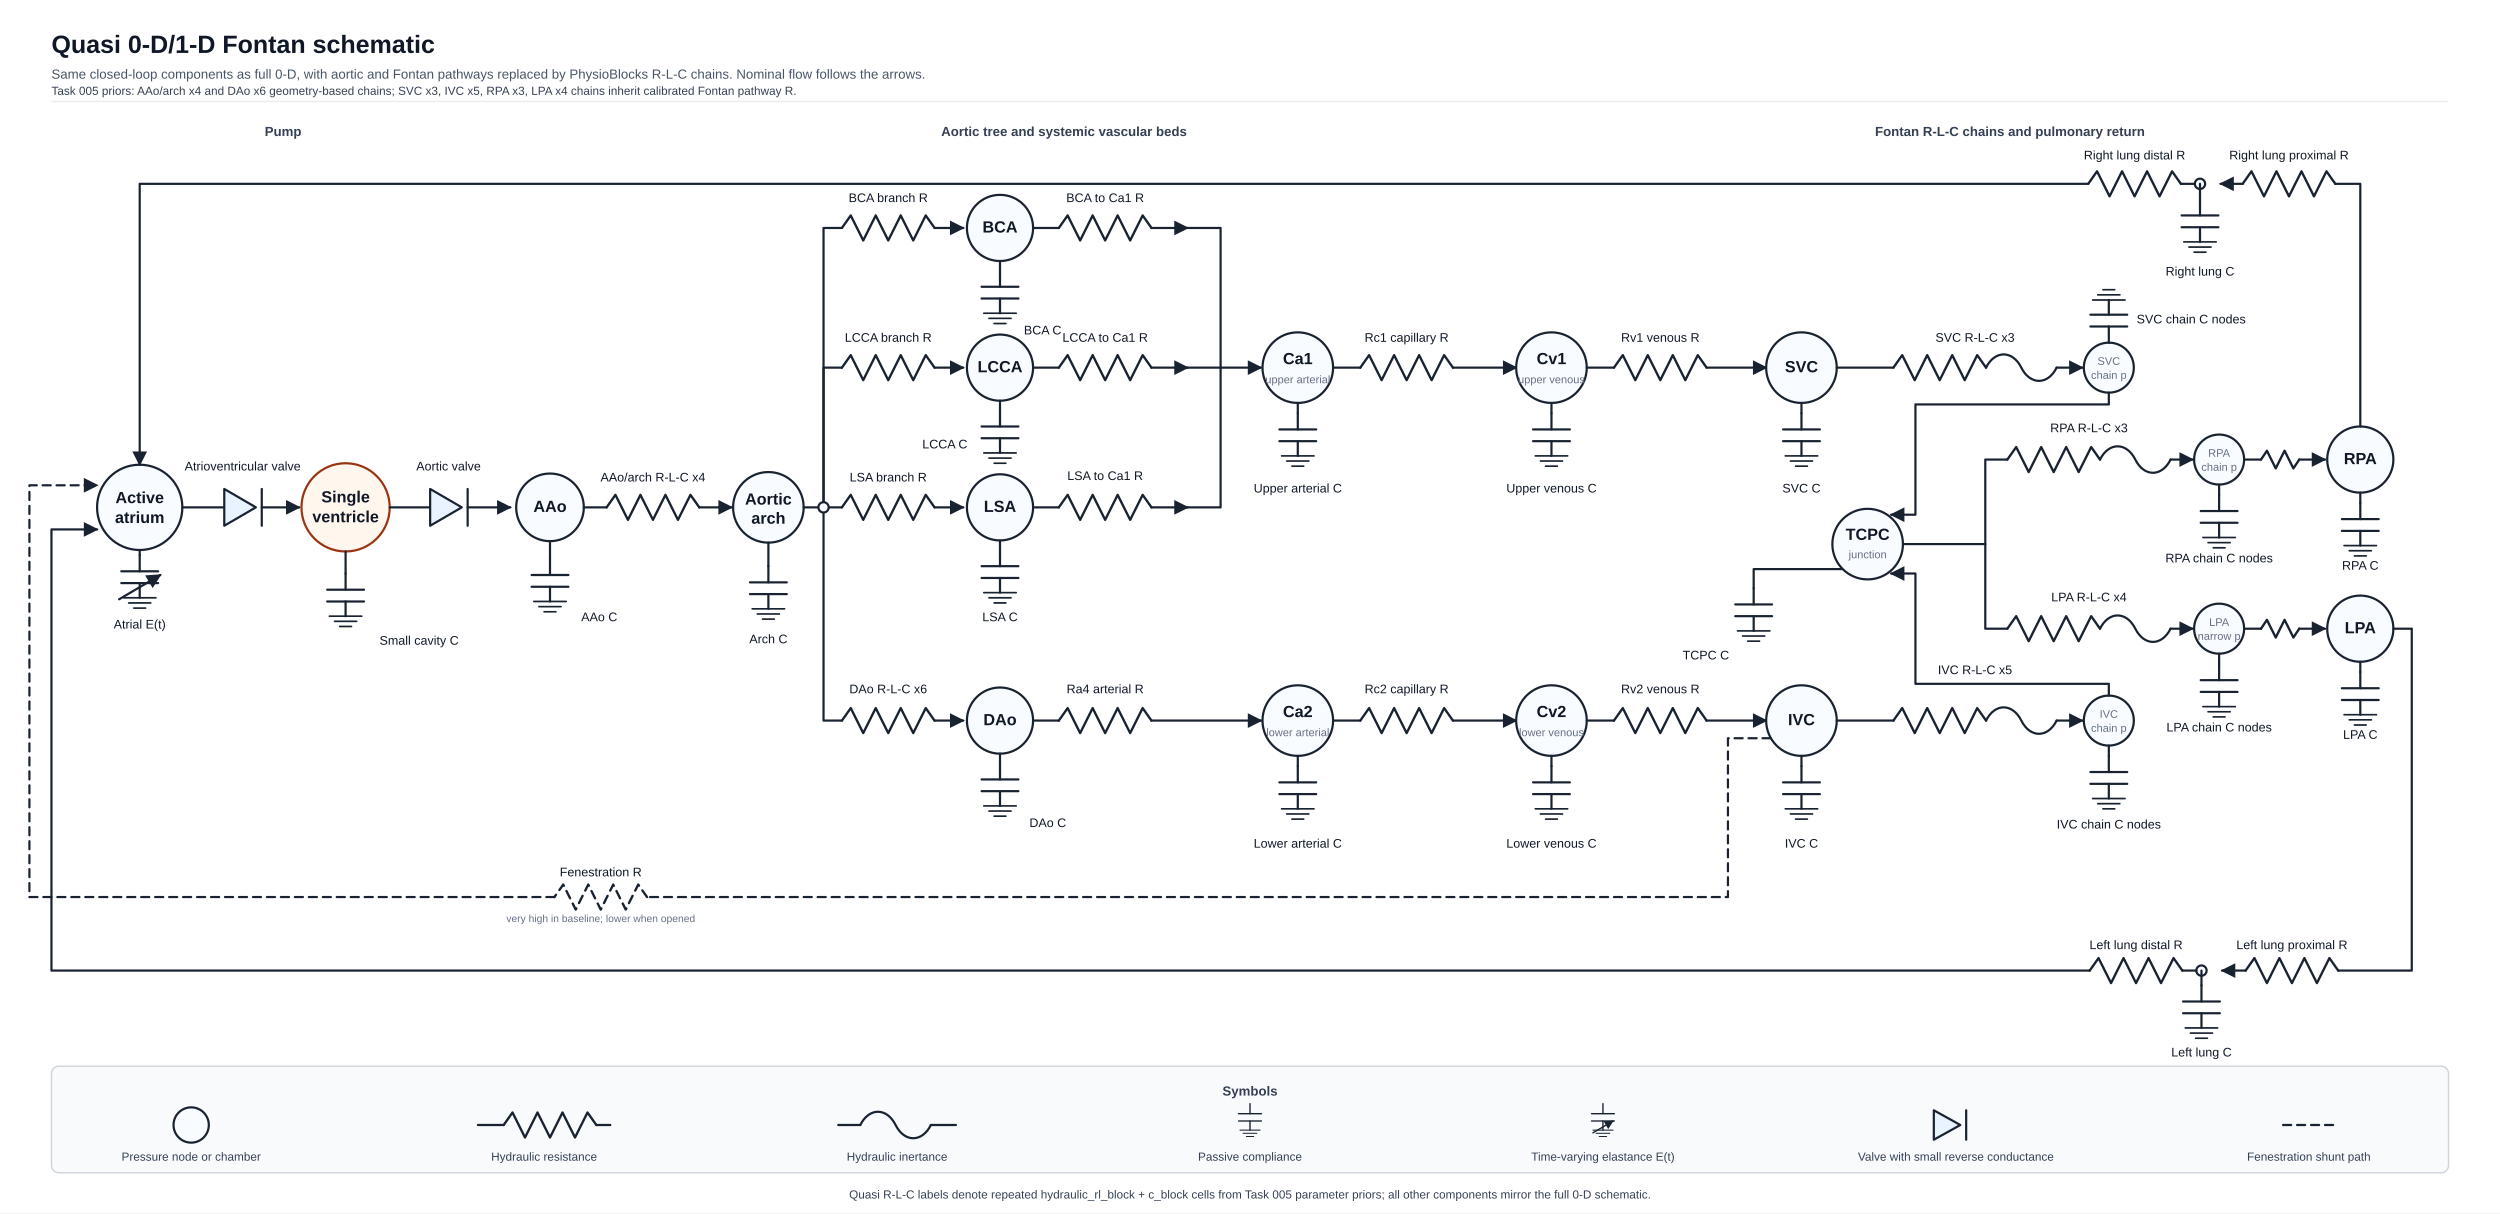
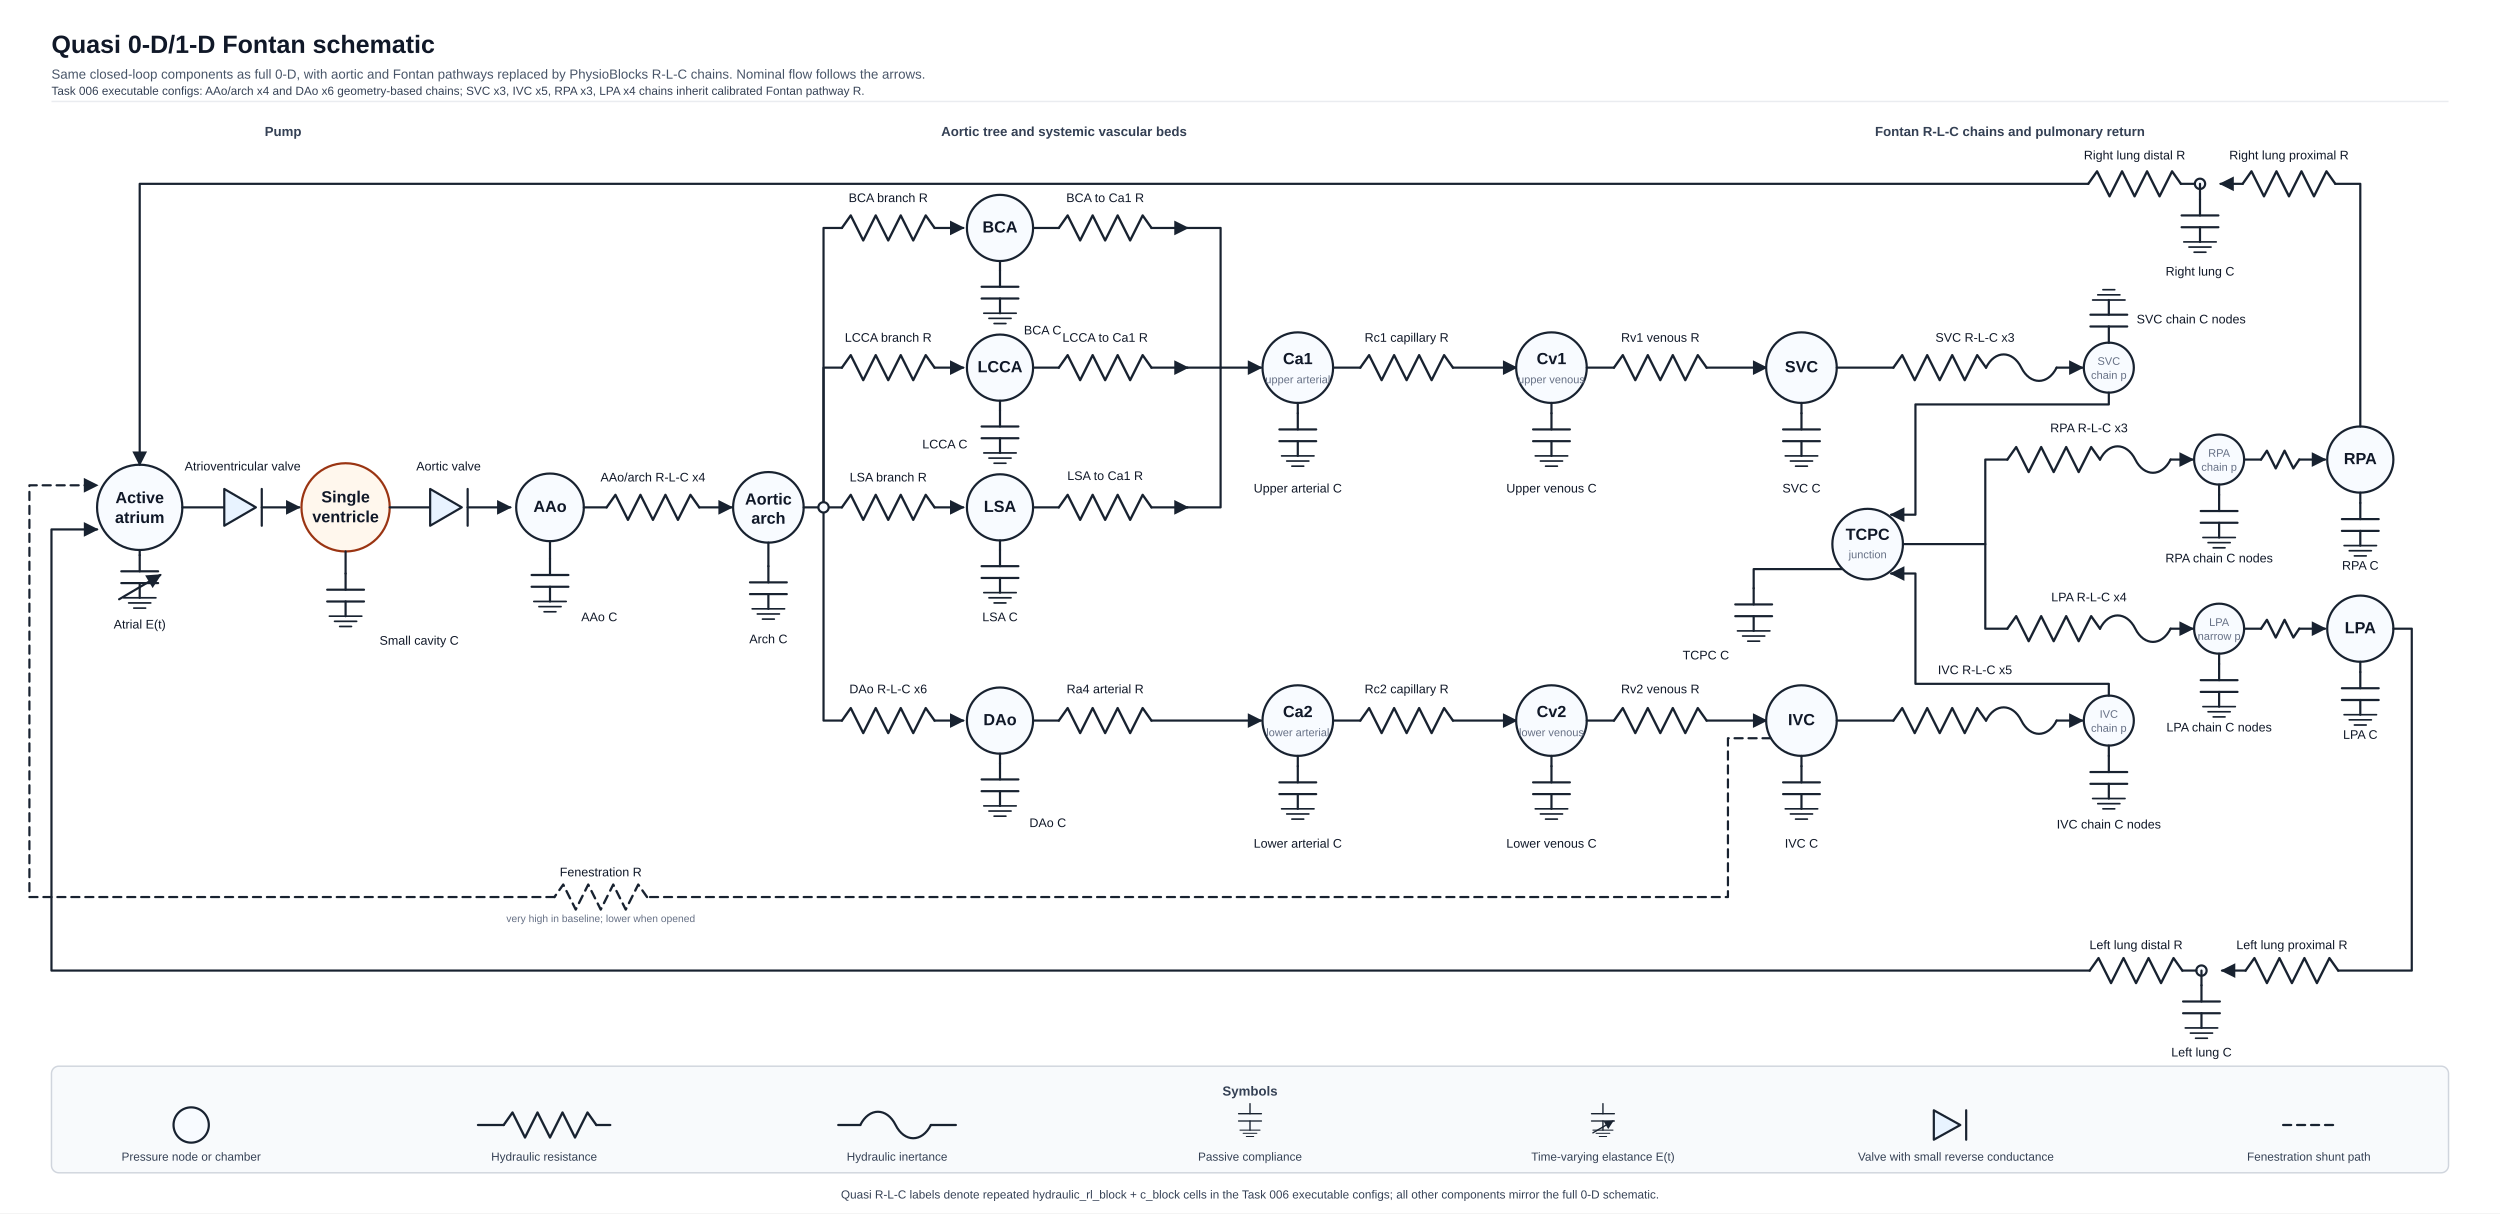
<svg xmlns="http://www.w3.org/2000/svg" width="3400" height="1650" viewBox="0 0 3400 1650" role="img" aria-labelledby="title desc">
  <defs>
    <marker id="arrow" viewBox="0 0 12 12" refX="10" refY="6" markerWidth="8" markerHeight="8" orient="auto-start-reverse">
      <path d="M 1 1 L 11 6 L 1 11 z" fill="#182230" />
    </marker>
    <style>
      .page { fill: #ffffff; }
      .title { font: 700 34px Arial, Helvetica, sans-serif; fill: #101828; }
      .subtitle { font: 18px Arial, Helvetica, sans-serif; fill: #475467; }
      .band-title { font: 700 18px Arial, Helvetica, sans-serif; fill: #344054; }
      .wire { fill: none; stroke: #182230; stroke-width: 3; stroke-linecap: round; stroke-linejoin: round; }
      .flow { fill: none; stroke: #182230; stroke-width: 3; stroke-linecap: round; stroke-linejoin: round; marker-end: url(#arrow); }
      .resistor { fill: none; stroke: #182230; stroke-width: 3.2; stroke-linecap: round; stroke-linejoin: round; }
      .inductor { fill: none; stroke: #182230; stroke-width: 3; stroke-linecap: round; stroke-linejoin: round; }
      .dash { stroke-dasharray: 11 8; }
      .node { fill: #f8fbff; stroke: #182230; stroke-width: 3; }
      .pump { fill: #fff7ed; stroke: #9a3412; stroke-width: 3; }
      .node-label { font: 700 22px Arial, Helvetica, sans-serif; fill: #101828; text-anchor: middle; dominant-baseline: middle; }
      .small { font: 15px Arial, Helvetica, sans-serif; fill: #667085; text-anchor: middle; dominant-baseline: middle; }
      .label { font: 17px Arial, Helvetica, sans-serif; fill: #101828; text-anchor: middle; dominant-baseline: middle; }
      .note { font: 14px Arial, Helvetica, sans-serif; fill: #667085; text-anchor: middle; dominant-baseline: middle; }
      .cap { fill: none; stroke: #182230; stroke-width: 3; stroke-linecap: round; }
      .ground { fill: none; stroke: #182230; stroke-width: 2.3; stroke-linecap: round; }
      .valve { fill: #e8f3ff; stroke: #182230; stroke-width: 3; stroke-linejoin: round; }
      .valve-line { stroke: #182230; stroke-width: 3; stroke-linecap: round; }
      .legend { fill: #f8fafc; stroke: #d0d5dd; stroke-width: 2; rx: 10; }
      .legend-text { font: 16px Arial, Helvetica, sans-serif; fill: #344054; dominant-baseline: middle; }
      .section-line { stroke: #eaecf0; stroke-width: 2; }
      .calibration { font: 16px Arial, Helvetica, sans-serif; fill: #344054; }
    </style>
    <g id="cap-down">
      <line x1="0" y1="0" x2="0" y2="22" class="wire" />
      <line x1="-25" y1="22" x2="25" y2="22" class="cap" />
      <line x1="-25" y1="38" x2="25" y2="38" class="cap" />
      <line x1="0" y1="38" x2="0" y2="58" class="wire" />
      <line x1="-22" y1="58" x2="22" y2="58" class="ground" />
      <line x1="-15" y1="65" x2="15" y2="65" class="ground" />
      <line x1="-8" y1="72" x2="8" y2="72" class="ground" />
    </g>
  </defs>
  <rect class="page" x="0" y="0" width="3400" height="1650" />
  <text class="title" x="70" y="72">Quasi 0-D/1-D Fontan schematic</text>
  <text class="subtitle" x="70" y="107">Same closed-loop components as full 0-D, with aortic and Fontan pathways replaced by PhysioBlocks R-L-C chains. Nominal flow follows the arrows.</text>
-   <text class="calibration" x="70" y="129">Task 005 priors: AAo/arch x4 and DAo x6 geometry-based chains; SVC x3, IVC x5, RPA x3, LPA x4 chains inherit calibrated Fontan pathway R.</text>
+   <text class="calibration" x="70" y="129">Task 006 executable configs: AAo/arch x4 and DAo x6 geometry-based chains; SVC x3, IVC x5, RPA x3, LPA x4 chains inherit calibrated Fontan pathway R.</text>
  <line class="section-line" x1="70" y1="138" x2="3330" y2="138" />
  <text class="band-title" x="360" y="185">Pump</text>
  <text class="band-title" x="1280" y="185">Aortic tree and systemic vascular beds</text>
  <text class="band-title" x="2550" y="185">Fontan R-L-C chains and pulmonary return</text>
  <g transform="translate(0 80)">
    <circle class="node" cx="190" cy="610" r="58" />
    <text class="node-label" x="190" y="598">Active</text>
    <text class="node-label" x="190" y="625">atrium</text>
    <line class="wire" x1="190" y1="668" x2="190" y2="675" />
    <use href="#cap-down" transform="translate(190 675)" />
    <line class="flow" x1="162" y1="735" x2="218" y2="702" />
    <text class="label" x="190" y="770">Atrial E(t)</text>
    <line class="wire" x1="248" y1="610" x2="305" y2="610" />
    <polygon class="valve" points="305,585 305,635 348,610" />
    <line class="valve-line" x1="356" y1="585" x2="356" y2="635" />
    <line class="flow" x1="356" y1="610" x2="407" y2="610" />
    <text class="label" x="330" y="555">Atrioventricular valve</text>
    <circle class="pump" cx="470" cy="610" r="60" />
    <text class="node-label" x="470" y="597">Single</text>
    <text class="node-label" x="470" y="624">ventricle</text>
    <line class="wire" x1="470" y1="670" x2="470" y2="700" />
    <use href="#cap-down" transform="translate(470 700)" />
    <text class="label" x="570" y="792">Small cavity C</text>
    <line class="wire" x1="530" y1="610" x2="585" y2="610" />
    <polygon class="valve" points="585,585 585,635 628,610" />
    <line class="valve-line" x1="636" y1="585" x2="636" y2="635" />
    <line class="flow" x1="636" y1="610" x2="694" y2="610" />
    <text class="label" x="610" y="555">Aortic valve</text>
    <circle class="node" cx="748" cy="610" r="46" />
    <text class="node-label" x="748" y="610">AAo</text>
    <line class="wire" x1="748" y1="656" x2="748" y2="680" />
    <use href="#cap-down" transform="translate(748 680)" />
    <text class="label" x="815" y="760">AAo C</text>
    <line class="wire" x1="794" y1="610" x2="825" y2="610" />
    <polyline class="resistor" points="825,610 837,593 854,627 871,593 888,627 905,593 922,627 939,593 951,610" />
    <line class="flow" x1="951" y1="610" x2="995" y2="610" />
    <text class="label" x="888" y="570">AAo/arch R-L-C x4</text>
    <circle class="node" cx="1045" cy="610" r="48" />
    <text class="node-label" x="1045" y="600">Aortic</text>
    <text class="node-label" x="1045" y="626">arch</text>
    <line class="wire" x1="1045" y1="658" x2="1045" y2="690" />
    <use href="#cap-down" transform="translate(1045 690)" />
    <text class="label" x="1045" y="790">Arch C</text>
    <path class="wire" d="M 1093 610 L 1120 610 L 1120 230 L 1145 230" />
    <path class="wire" d="M 1120 610 L 1120 420 L 1145 420" />
    <path class="wire" d="M 1120 610 L 1145 610" />
    <path class="wire" d="M 1120 610 L 1120 900 L 1145 900" />
    <circle class="node" cx="1120" cy="610" r="7" />
    <polyline class="resistor" points="1145,230 1157,213 1174,247 1191,213 1208,247 1225,213 1242,247 1259,213 1271,230" />
    <line class="flow" x1="1271" y1="230" x2="1310" y2="230" />
    <text class="label" x="1208" y="190">BCA branch R</text>
    <circle class="node" cx="1360" cy="230" r="45" />
    <text class="node-label" x="1360" y="230">BCA</text>
    <line class="wire" x1="1360" y1="275" x2="1360" y2="288" />
    <use href="#cap-down" transform="translate(1360 288)" />
    <text class="label" x="1418" y="370">BCA C</text>
    <line class="wire" x1="1405" y1="230" x2="1440" y2="230" />
    <polyline class="resistor" points="1440,230 1452,213 1469,247 1486,213 1503,247 1520,213 1537,247 1554,213 1566,230" />
    <line class="flow" x1="1566" y1="230" x2="1615" y2="230" />
    <text class="label" x="1503" y="190">BCA to Ca1 R</text>
    <polyline class="resistor" points="1145,420 1157,403 1174,437 1191,403 1208,437 1225,403 1242,437 1259,403 1271,420" />
    <line class="flow" x1="1271" y1="420" x2="1310" y2="420" />
    <text class="label" x="1208" y="380">LCCA branch R</text>
    <circle class="node" cx="1360" cy="420" r="45" />
    <text class="node-label" x="1360" y="420">LCCA</text>
    <line class="wire" x1="1360" y1="465" x2="1360" y2="478" />
    <use href="#cap-down" transform="translate(1360 478)" />
    <text class="label" x="1285" y="525">LCCA C</text>
    <line class="wire" x1="1405" y1="420" x2="1440" y2="420" />
    <polyline class="resistor" points="1440,420 1452,403 1469,437 1486,403 1503,437 1520,403 1537,437 1554,403 1566,420" />
    <line class="flow" x1="1566" y1="420" x2="1615" y2="420" />
    <text class="label" x="1503" y="380">LCCA to Ca1 R</text>
    <polyline class="resistor" points="1145,610 1157,593 1174,627 1191,593 1208,627 1225,593 1242,627 1259,593 1271,610" />
    <line class="flow" x1="1271" y1="610" x2="1310" y2="610" />
    <text class="label" x="1208" y="570">LSA branch R</text>
    <circle class="node" cx="1360" cy="610" r="45" />
    <text class="node-label" x="1360" y="610">LSA</text>
    <line class="wire" x1="1360" y1="655" x2="1360" y2="668" />
    <use href="#cap-down" transform="translate(1360 668)" />
    <text class="label" x="1360" y="760">LSA C</text>
    <line class="wire" x1="1405" y1="610" x2="1440" y2="610" />
    <polyline class="resistor" points="1440,610 1452,593 1469,627 1486,593 1503,627 1520,593 1537,627 1554,593 1566,610" />
    <line class="flow" x1="1566" y1="610" x2="1615" y2="610" />
    <text class="label" x="1503" y="568">LSA to Ca1 R</text>
    <path class="wire" d="M 1615 230 L 1660 230 L 1660 420" />
    <path class="wire" d="M 1615 420 L 1660 420" />
    <path class="wire" d="M 1615 610 L 1660 610 L 1660 420" />
    <line class="flow" x1="1660" y1="420" x2="1715" y2="420" />
    <circle class="node" cx="1765" cy="420" r="48" />
    <text class="node-label" x="1765" y="409">Ca1</text>
    <text class="small" x="1765" y="437">upper arterial</text>
    <line class="wire" x1="1765" y1="468" x2="1765" y2="482" />
    <use href="#cap-down" transform="translate(1765 482)" />
    <text class="label" x="1765" y="585">Upper arterial C</text>
    <line class="wire" x1="1813" y1="420" x2="1850" y2="420" />
    <polyline class="resistor" points="1850,420 1862,403 1879,437 1896,403 1913,437 1930,403 1947,437 1964,403 1976,420" />
    <line class="flow" x1="1976" y1="420" x2="2062" y2="420" />
    <text class="label" x="1913" y="380">Rc1 capillary R</text>
    <circle class="node" cx="2110" cy="420" r="48" />
    <text class="node-label" x="2110" y="409">Cv1</text>
    <text class="small" x="2110" y="437">upper venous</text>
    <line class="wire" x1="2110" y1="468" x2="2110" y2="482" />
    <use href="#cap-down" transform="translate(2110 482)" />
    <text class="label" x="2110" y="585">Upper venous C</text>
    <line class="wire" x1="2158" y1="420" x2="2195" y2="420" />
    <polyline class="resistor" points="2195,420 2207,403 2224,437 2241,403 2258,437 2275,403 2292,437 2309,403 2321,420" />
    <line class="flow" x1="2321" y1="420" x2="2402" y2="420" />
    <text class="label" x="2258" y="380">Rv1 venous R</text>
    <circle class="node" cx="2450" cy="420" r="48" />
    <text class="node-label" x="2450" y="420">SVC</text>
    <line class="wire" x1="2450" y1="468" x2="2450" y2="482" />
    <use href="#cap-down" transform="translate(2450 482)" />
    <text class="label" x="2450" y="585">SVC C</text>
    <polyline class="resistor" points="1145,900 1157,883 1174,917 1191,883 1208,917 1225,883 1242,917 1259,883 1271,900" />
    <line class="flow" x1="1271" y1="900" x2="1310" y2="900" />
    <text class="label" x="1208" y="858">DAo R-L-C x6</text>
    <circle class="node" cx="1360" cy="900" r="45" />
    <text class="node-label" x="1360" y="900">DAo</text>
    <line class="wire" x1="1360" y1="945" x2="1360" y2="958" />
    <use href="#cap-down" transform="translate(1360 958)" />
    <text class="label" x="1425" y="1040">DAo C</text>
    <line class="wire" x1="1405" y1="900" x2="1440" y2="900" />
    <polyline class="resistor" points="1440,900 1452,883 1469,917 1486,883 1503,917 1520,883 1537,917 1554,883 1566,900" />
    <line class="flow" x1="1566" y1="900" x2="1715" y2="900" />
    <text class="label" x="1503" y="858">Ra4 arterial R</text>
    <circle class="node" cx="1765" cy="900" r="48" />
    <text class="node-label" x="1765" y="889">Ca2</text>
    <text class="small" x="1765" y="917">lower arterial</text>
    <line class="wire" x1="1765" y1="948" x2="1765" y2="962" />
    <use href="#cap-down" transform="translate(1765 962)" />
    <text class="label" x="1765" y="1068">Lower arterial C</text>
    <line class="wire" x1="1813" y1="900" x2="1850" y2="900" />
    <polyline class="resistor" points="1850,900 1862,883 1879,917 1896,883 1913,917 1930,883 1947,917 1964,883 1976,900" />
    <line class="flow" x1="1976" y1="900" x2="2062" y2="900" />
    <text class="label" x="1913" y="858">Rc2 capillary R</text>
    <circle class="node" cx="2110" cy="900" r="48" />
    <text class="node-label" x="2110" y="889">Cv2</text>
    <text class="small" x="2110" y="917">lower venous</text>
    <line class="wire" x1="2110" y1="948" x2="2110" y2="962" />
    <use href="#cap-down" transform="translate(2110 962)" />
    <text class="label" x="2110" y="1068">Lower venous C</text>
    <line class="wire" x1="2158" y1="900" x2="2195" y2="900" />
    <polyline class="resistor" points="2195,900 2207,883 2224,917 2241,883 2258,917 2275,883 2292,917 2309,883 2321,900" />
    <line class="flow" x1="2321" y1="900" x2="2402" y2="900" />
    <text class="label" x="2258" y="858">Rv2 venous R</text>
    <circle class="node" cx="2450" cy="900" r="48" />
    <text class="node-label" x="2450" y="900">IVC</text>
    <line class="wire" x1="2450" y1="948" x2="2450" y2="962" />
    <use href="#cap-down" transform="translate(2450 962)" />
    <text class="label" x="2450" y="1068">IVC C</text>
    <circle class="node" cx="2540" cy="660" r="48" />
    <text class="node-label" x="2540" y="648">TCPC</text>
    <text class="small" x="2540" y="675">junction</text>
    <path class="wire" d="M 2505 694 L 2385 694 L 2385 720" />
    <use href="#cap-down" transform="translate(2385 720)" />
    <text class="label" x="2320" y="812">TCPC C</text>
    <path class="wire" d="M 2498 420 L 2575 420" />
    <polyline class="resistor" points="2575,420 2587,403 2604,437 2621,403 2638,437 2655,403 2672,437 2689,403 2701,420" />
    <path class="inductor" d="M 2701 420 C 2713 396 2737 396 2749 420 C 2761 444 2785 444 2797 420" />
    <line class="flow" x1="2797" y1="420" x2="2832" y2="420" />
    <text class="label" x="2686" y="380">SVC R-L-C x3</text>
    <circle class="node" cx="2868" cy="420" r="34" />
    <text class="small" x="2868" y="412">SVC</text>
    <text class="small" x="2868" y="431">chain p</text>
    <line class="wire" x1="2868" y1="386" x2="2868" y2="386" />
    <use href="#cap-down" transform="translate(2868 386) rotate(180)" />
    <text class="label" x="2980" y="355">SVC chain C nodes</text>
    <path class="flow" d="M 2868 454 L 2868 470 L 2605 470 L 2605 620 L 2572 620" />
    <path class="wire" d="M 2498 900 L 2575 900" />
    <polyline class="resistor" points="2575,900 2587,883 2604,917 2621,883 2638,917 2655,883 2672,917 2689,883 2701,900" />
    <path class="inductor" d="M 2701 900 C 2713 876 2737 876 2749 900 C 2761 924 2785 924 2797 900" />
    <line class="flow" x1="2797" y1="900" x2="2832" y2="900" />
    <text class="label" x="2686" y="832">IVC R-L-C x5</text>
    <circle class="node" cx="2868" cy="900" r="34" />
    <text class="small" x="2868" y="892">IVC</text>
    <text class="small" x="2868" y="911">chain p</text>
    <line class="wire" x1="2868" y1="934" x2="2868" y2="948" />
    <use href="#cap-down" transform="translate(2868 948)" />
    <text class="label" x="2868" y="1042">IVC chain C nodes</text>
    <path class="flow" d="M 2868 866 L 2868 850 L 2605 850 L 2605 700 L 2572 700" />
    <path class="wire" d="M 2588 660 L 2700 660 L 2700 545 L 2730 545" />
    <polyline class="resistor" points="2730,545 2742,528 2759,562 2776,528 2793,562 2810,528 2827,562 2844,528 2856,545" />
    <path class="inductor" d="M 2856 545 C 2868 521 2892 521 2904 545 C 2916 569 2940 569 2952 545" />
    <line class="flow" x1="2952" y1="545" x2="2982" y2="545" />
    <text class="label" x="2841" y="503">RPA R-L-C x3</text>
    <circle class="node" cx="3018" cy="545" r="34" />
    <text class="small" x="3018" y="537">RPA</text>
    <text class="small" x="3018" y="556">chain p</text>
    <line class="wire" x1="3018" y1="579" x2="3018" y2="593" />
    <use href="#cap-down" transform="translate(3018 593)" />
    <text class="label" x="3018" y="680">RPA chain C nodes</text>
    <line class="wire" x1="3052" y1="545" x2="3075" y2="545" />
    <polyline class="resistor" points="3075,545 3083,533 3095,557 3107,533 3119,557 3127,545" />
    <line class="flow" x1="3127" y1="545" x2="3162" y2="545" />
    <circle class="node" cx="3210" cy="545" r="45" />
    <text class="node-label" x="3210" y="545">RPA</text>
    <line class="wire" x1="3210" y1="590" x2="3210" y2="604" />
    <use href="#cap-down" transform="translate(3210 604)" />
    <text class="label" x="3210" y="690">RPA C</text>
    <path class="wire" d="M 2700 660 L 2700 775 L 2730 775" />
    <polyline class="resistor" points="2730,775 2742,758 2759,792 2776,758 2793,792 2810,758 2827,792 2844,758 2856,775" />
    <path class="inductor" d="M 2856 775 C 2868 751 2892 751 2904 775 C 2916 799 2940 799 2952 775" />
    <line class="flow" x1="2952" y1="775" x2="2982" y2="775" />
    <text class="label" x="2841" y="733">LPA R-L-C x4</text>
    <circle class="node" cx="3018" cy="775" r="34" />
    <text class="small" x="3018" y="767">LPA</text>
    <text class="small" x="3018" y="786">narrow p</text>
    <line class="wire" x1="3018" y1="809" x2="3018" y2="823" />
    <use href="#cap-down" transform="translate(3018 823)" />
    <text class="label" x="3018" y="910">LPA chain C nodes</text>
    <line class="wire" x1="3052" y1="775" x2="3075" y2="775" />
    <polyline class="resistor" points="3075,775 3083,763 3095,787 3107,763 3119,787 3127,775" />
    <line class="flow" x1="3127" y1="775" x2="3162" y2="775" />
    <circle class="node" cx="3210" cy="775" r="45" />
    <text class="node-label" x="3210" y="775">LPA</text>
    <line class="wire" x1="3210" y1="820" x2="3210" y2="834" />
    <use href="#cap-down" transform="translate(3210 834)" />
    <text class="label" x="3210" y="920">LPA C</text>
    <path class="wire" d="M 3210 500 L 3210 170 L 3176 170" />
    <polyline class="resistor" points="3176,170 3164,153 3147,187 3130,153 3113,187 3096,153 3079,187 3062,153 3050,170" />
    <line class="flow" x1="3050" y1="170" x2="3020" y2="170" />
    <circle class="node" cx="2992" cy="170" r="7" />
    <line class="wire" x1="2992" y1="170" x2="2992" y2="191" />
    <use href="#cap-down" transform="translate(2992 191)" />
    <line class="wire" x1="2985" y1="170" x2="2966" y2="170" />
    <polyline class="resistor" points="2966,170 2954,153 2937,187 2920,153 2903,187 2886,153 2869,187 2852,153 2840,170" />
    <path class="flow" d="M 2840 170 L 190 170 L 190 552" />
    <text class="label" x="3113" y="132">Right lung proximal R</text>
    <text class="label" x="2903" y="132">Right lung distal R</text>
    <text class="label" x="2992" y="290">Right lung C</text>
    <path class="wire" d="M 3255 775 L 3280 775 L 3280 1240 L 3180 1240" />
    <polyline class="resistor" points="3180,1240 3168,1223 3151,1257 3134,1223 3117,1257 3100,1223 3083,1257 3066,1223 3054,1240" />
    <line class="flow" x1="3054" y1="1240" x2="3022" y2="1240" />
    <circle class="node" cx="2994" cy="1240" r="7" />
    <line class="wire" x1="2994" y1="1240" x2="2994" y2="1260" />
    <use href="#cap-down" transform="translate(2994 1260)" />
    <line class="wire" x1="2987" y1="1240" x2="2968" y2="1240" />
    <polyline class="resistor" points="2968,1240 2956,1223 2939,1257 2922,1223 2905,1257 2888,1223 2871,1257 2854,1223 2842,1240" />
    <path class="flow" d="M 2842 1240 L 70 1240 L 70 640 L 132 640" />
    <text class="label" x="3117" y="1206">Left lung proximal R</text>
    <text class="label" x="2905" y="1206">Left lung distal R</text>
    <text class="label" x="2994" y="1352">Left lung C</text>
    <path class="wire dash" d="M 2408 924 L 2350 924 L 2350 1140 L 880 1140" />
    <polyline class="resistor dash" points="880,1140 868,1123 851,1157 834,1123 817,1157 800,1123 783,1157 766,1123 754,1140" />
    <path class="flow dash" d="M 754 1140 L 40 1140 L 40 580 L 132 580" />
    <text class="label" x="817" y="1107">Fenestration R</text>
    <text class="note" x="817" y="1170">very high in baseline; lower when opened</text>
    <rect class="legend" x="70" y="1370" width="3260" height="145" />
    <text class="band-title" x="1700" y="1410" text-anchor="middle">Symbols</text>
    <circle class="node" cx="260" cy="1450" r="24" />
    <text class="legend-text" x="260" y="1494" text-anchor="middle">Pressure node or chamber</text>
    <line class="wire" x1="650" y1="1450" x2="685" y2="1450" />
    <polyline class="resistor" points="685,1450 697,1433 714,1467 731,1433 748,1467 765,1433 782,1467 799,1433 811,1450" />
    <line class="wire" x1="811" y1="1450" x2="830" y2="1450" />
    <text class="legend-text" x="740" y="1494" text-anchor="middle">Hydraulic resistance</text>
    <line class="wire" x1="1140" y1="1450" x2="1170" y2="1450" />
    <path class="inductor" d="M 1170 1450 C 1182 1426 1206 1426 1218 1450 C 1230 1474 1254 1474 1266 1450" />
    <line class="wire" x1="1266" y1="1450" x2="1300" y2="1450" />
    <text class="legend-text" x="1220" y="1494" text-anchor="middle">Hydraulic inertance</text>
    <g transform="translate(1700 1421) scale(.62)">
      <use href="#cap-down" />
    </g>
    <text class="legend-text" x="1700" y="1494" text-anchor="middle">Passive compliance</text>
    <g transform="translate(2180 1421) scale(.62)">
      <use href="#cap-down" />
      <line class="flow" x1="-22" y1="64" x2="22" y2="38" />
    </g>
    <text class="legend-text" x="2180" y="1494" text-anchor="middle">Time-varying elastance E(t)</text>
    <polygon class="valve" points="2630,1430 2630,1470 2666,1450" />
    <line class="valve-line" x1="2674" y1="1430" x2="2674" y2="1470" />
    <text class="legend-text" x="2660" y="1494" text-anchor="middle">Valve with small reverse conductance</text>
    <line class="wire dash" x1="3105" y1="1450" x2="3175" y2="1450" />
    <text class="legend-text" x="3140" y="1494" text-anchor="middle">Fenestration shunt path</text>
-     <text class="calibration" x="1700" y="1550" text-anchor="middle">Quasi R-L-C labels denote repeated hydraulic_rl_block + c_block cells from Task 005 parameter priors; all other components mirror the full 0-D schematic.</text>
+     <text class="calibration" x="1700" y="1550" text-anchor="middle">Quasi R-L-C labels denote repeated hydraulic_rl_block + c_block cells in the Task 006 executable configs; all other components mirror the full 0-D schematic.</text>
  </g>
</svg>
